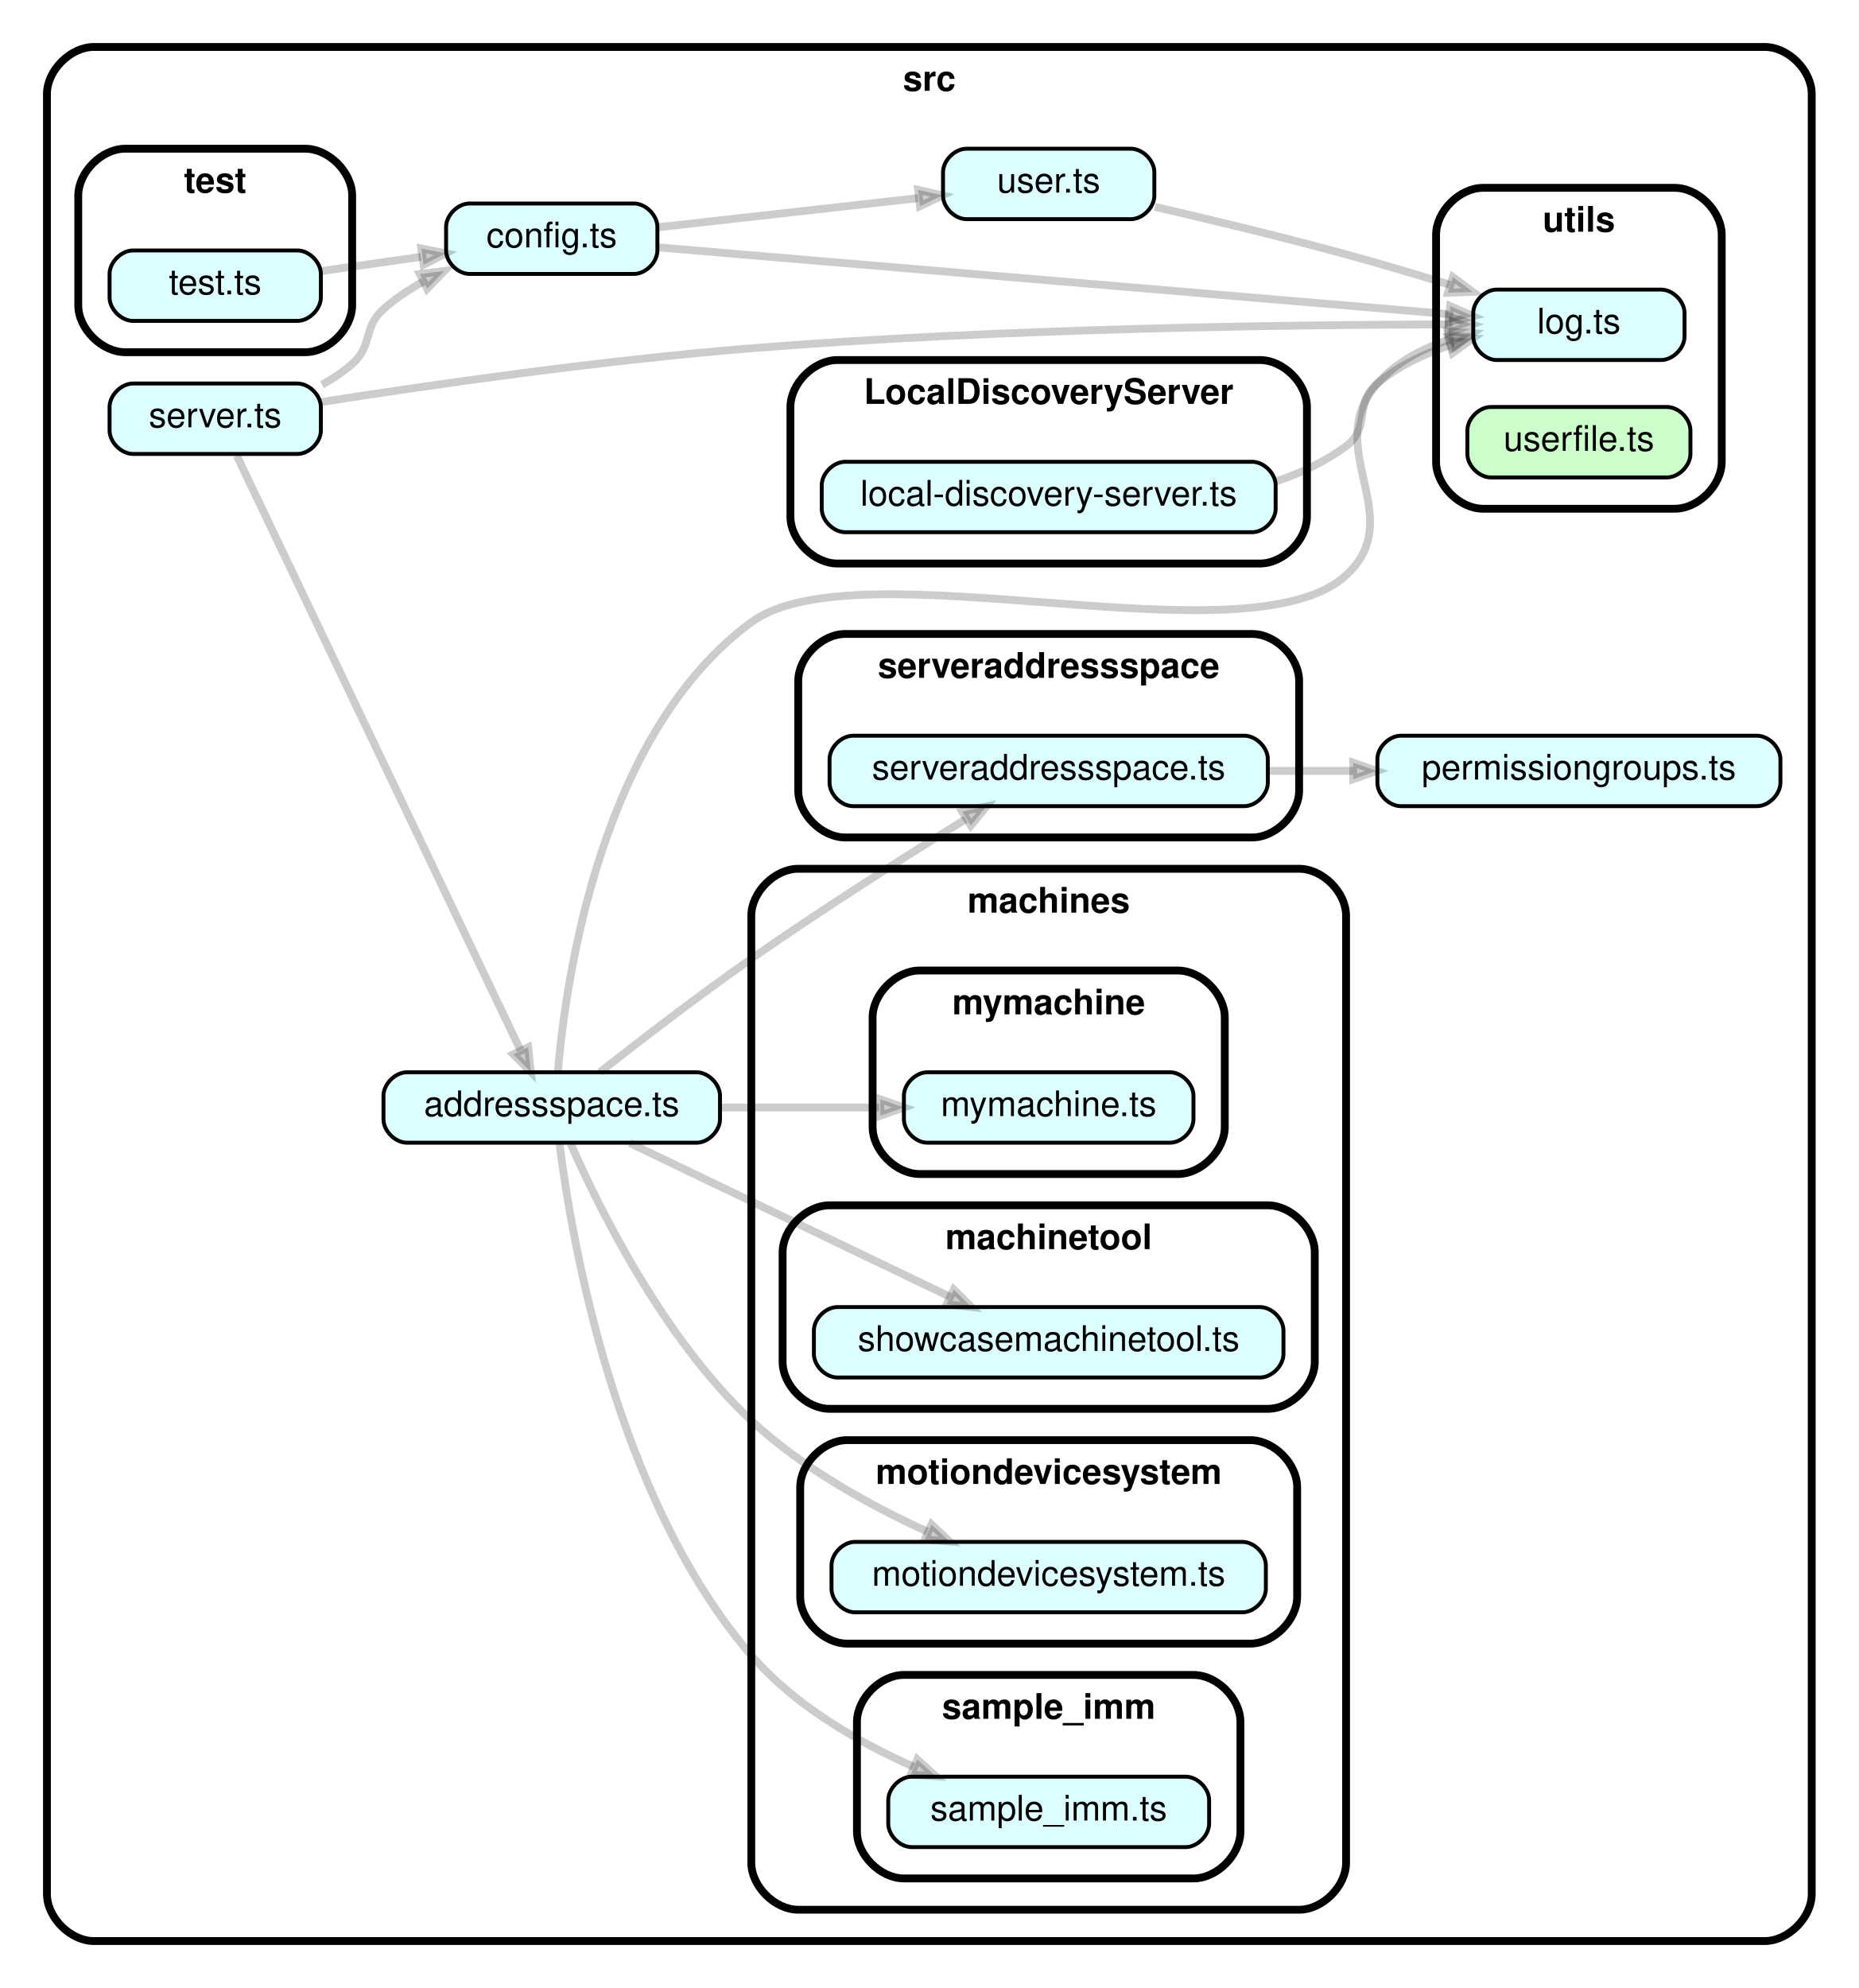
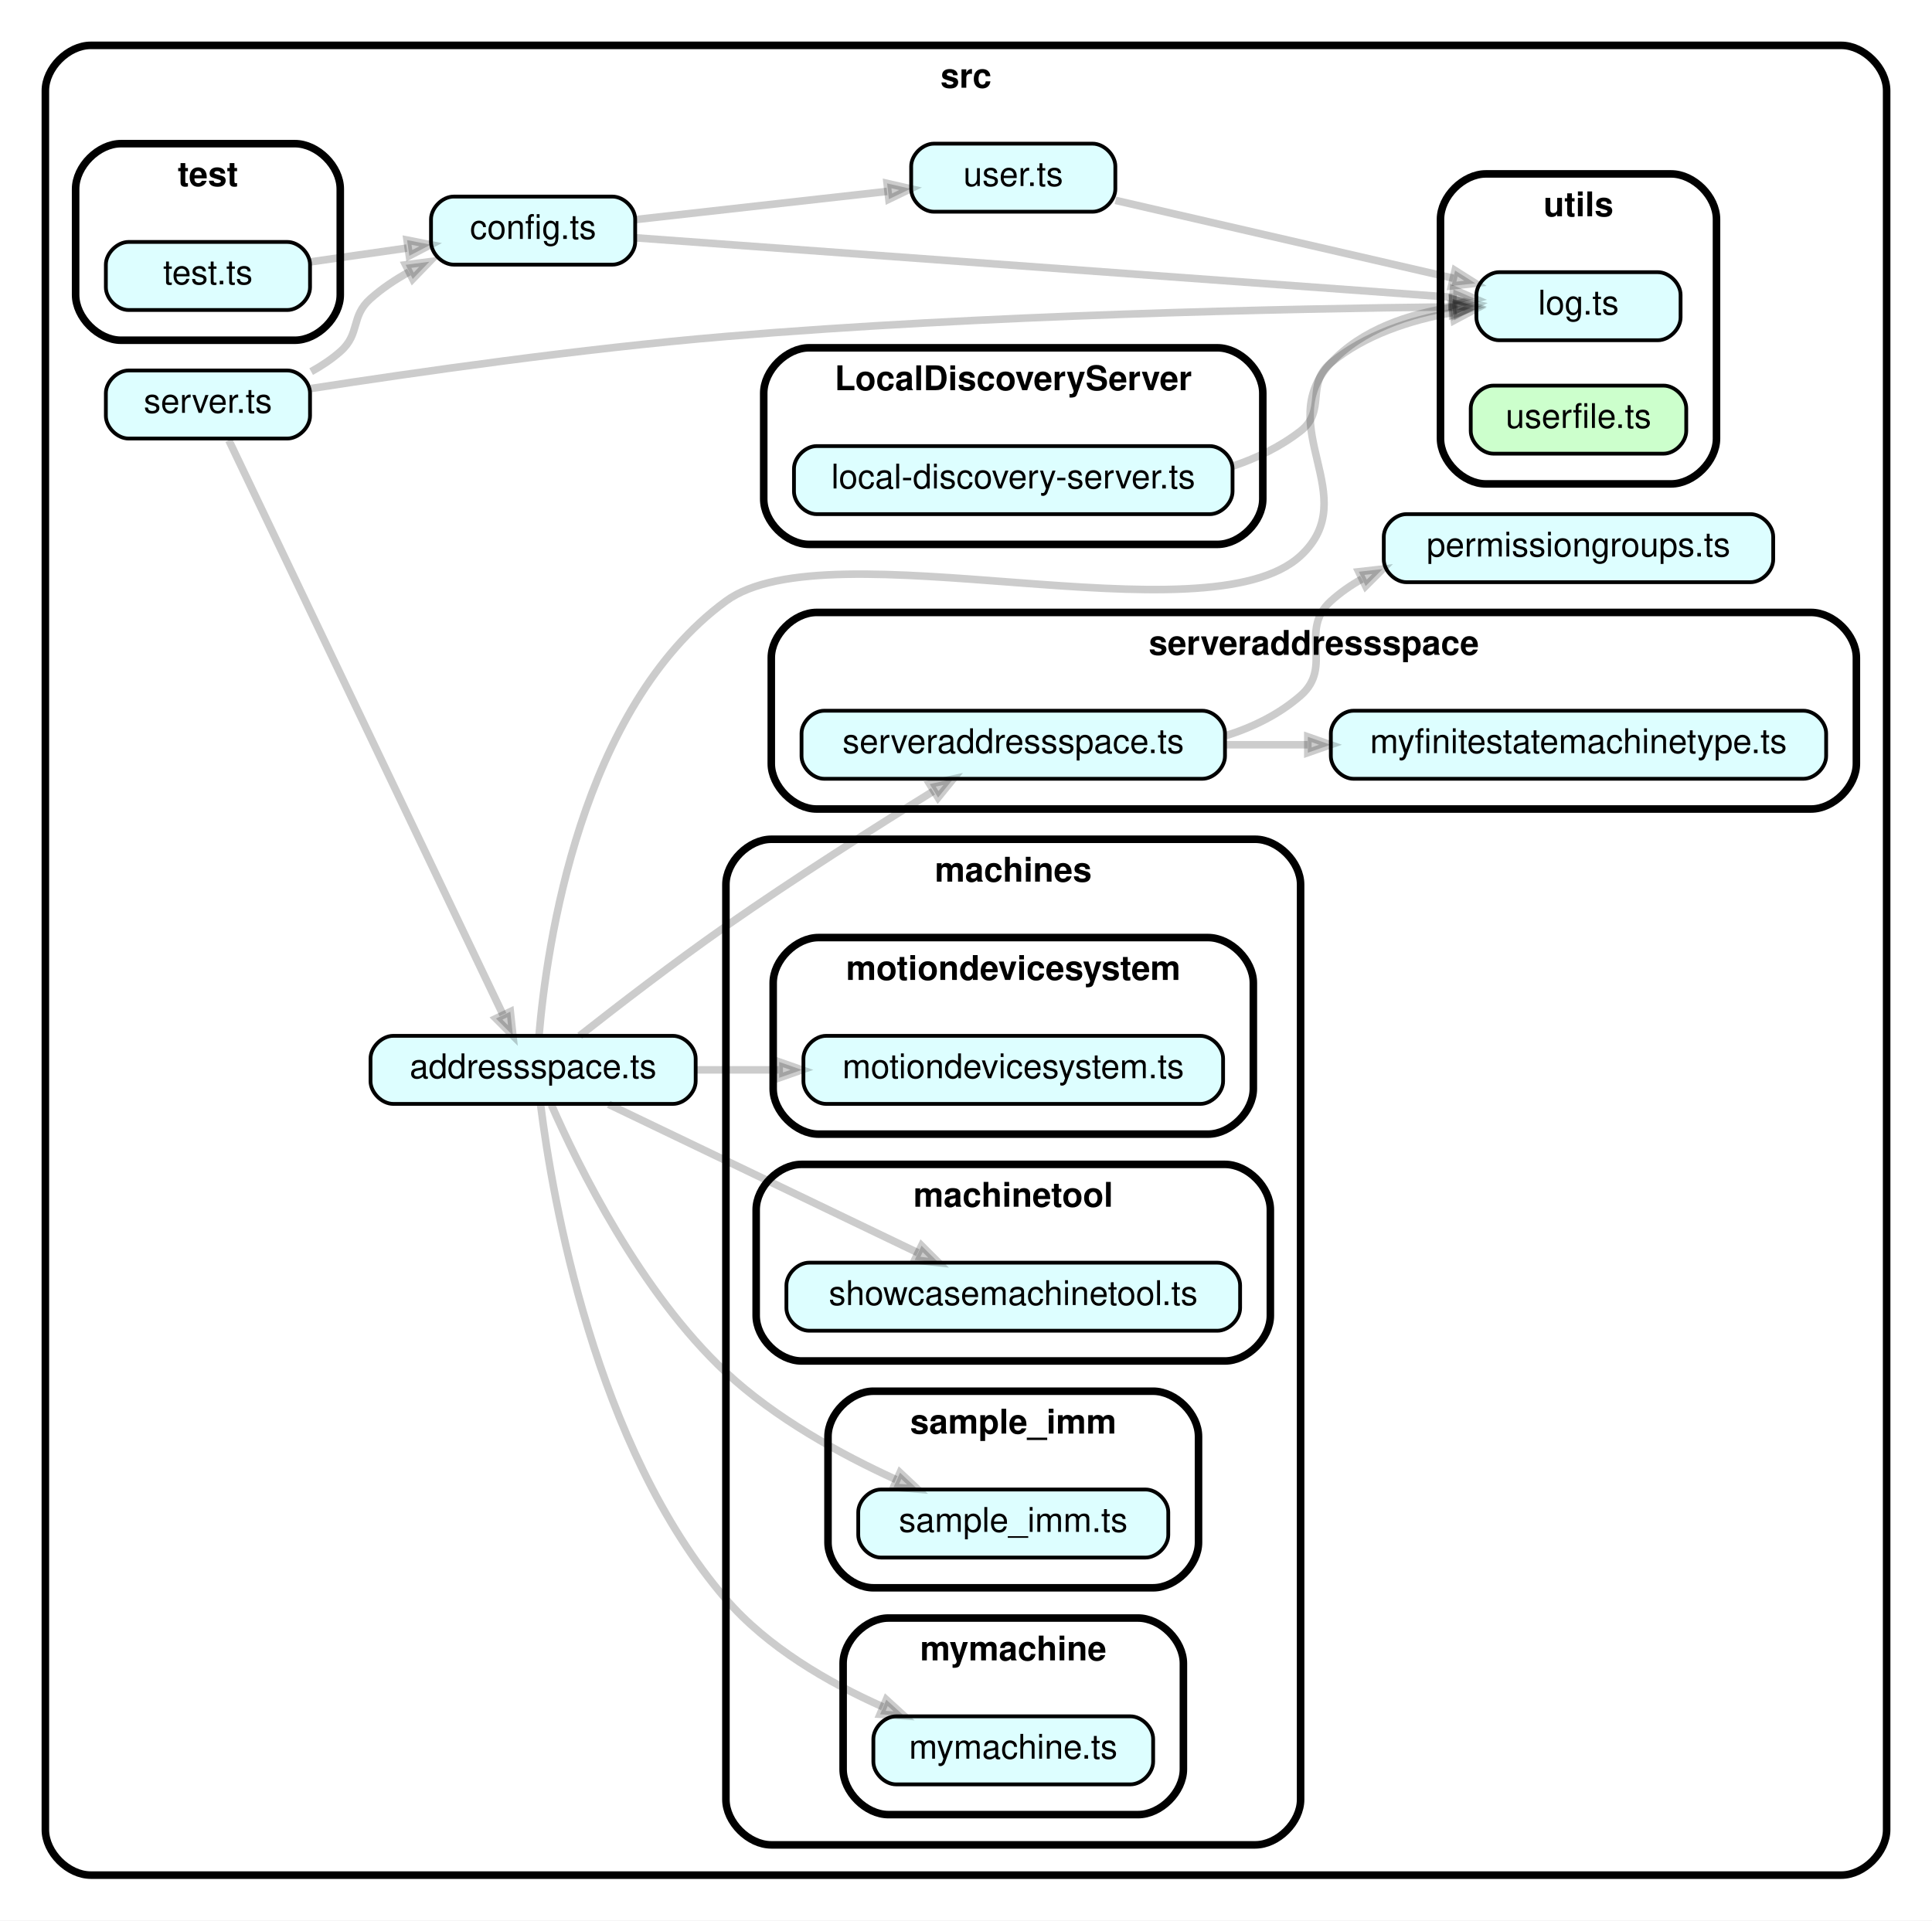
- <svg xmlns="http://www.w3.org/2000/svg" xmlns:xlink="http://www.w3.org/1999/xlink" width="475pt" height="508pt" viewBox="0.00 0.00 475.00 508.00">
+ <svg xmlns="http://www.w3.org/2000/svg" xmlns:xlink="http://www.w3.org/1999/xlink" width="511pt" height="508pt" viewBox="0.00 0.00 511.00 508.00">
  <g id="graph0" class="graph" transform="scale(1 1) rotate(0) translate(4 504)">
-     <polygon fill="white" stroke="transparent" points="-4,4 -4,-504 471,-504 471,4 -4,4" />
+     <polygon fill="white" stroke="transparent" points="-4,4 -4,-504 507,-504 507,4 -4,4" />
    <g id="clust1" class="cluster">
-       <path fill="#ffffff" stroke="black" stroke-width="2" d="M20,-8C20,-8 447,-8 447,-8 453,-8 459,-14 459,-20 459,-20 459,-480 459,-480 459,-486 453,-492 447,-492 447,-492 20,-492 20,-492 14,-492 8,-486 8,-480 8,-480 8,-20 8,-20 8,-14 14,-8 20,-8" />
-       <text text-anchor="middle" x="233.5" y="-480.8" font-family="Helvetica,sans-Serif" font-weight="bold" font-size="9.00">src</text>
+       <path fill="#ffffff" stroke="black" stroke-width="2" d="M20,-8C20,-8 483,-8 483,-8 489,-8 495,-14 495,-20 495,-20 495,-480 495,-480 495,-486 489,-492 483,-492 483,-492 20,-492 20,-492 14,-492 8,-486 8,-480 8,-480 8,-20 8,-20 8,-14 14,-8 20,-8" />
+       <text text-anchor="middle" x="251.5" y="-480.8" font-family="Helvetica,sans-Serif" font-weight="bold" font-size="9.00">src</text>
+     </g>
+     <g id="clust3" class="cluster">
+       <path fill="#ffffff" stroke="black" stroke-width="2" d="M200,-16C200,-16 328,-16 328,-16 334,-16 340,-22 340,-28 340,-28 340,-270 340,-270 340,-276 334,-282 328,-282 328,-282 200,-282 200,-282 194,-282 188,-276 188,-270 188,-270 188,-28 188,-28 188,-22 194,-16 200,-16" />
+       <text text-anchor="middle" x="264" y="-270.8" font-family="Helvetica,sans-Serif" font-weight="bold" font-size="9.00">machines</text>
+     </g>
+     <g id="clust5" class="cluster">
+       <path fill="#ffffff" stroke="black" stroke-width="2" d="M212.5,-204C212.5,-204 315.5,-204 315.5,-204 321.5,-204 327.5,-210 327.5,-216 327.5,-216 327.5,-244 327.5,-244 327.5,-250 321.5,-256 315.5,-256 315.5,-256 212.5,-256 212.5,-256 206.5,-256 200.5,-250 200.5,-244 200.5,-244 200.5,-216 200.5,-216 200.5,-210 206.5,-204 212.5,-204" />
+       <text text-anchor="middle" x="264" y="-244.8" font-family="Helvetica,sans-Serif" font-weight="bold" font-size="9.00">motiondevicesystem</text>
+     </g>
+     <g id="clust4" class="cluster">
+       <path fill="#ffffff" stroke="black" stroke-width="2" d="M208,-144C208,-144 320,-144 320,-144 326,-144 332,-150 332,-156 332,-156 332,-184 332,-184 332,-190 326,-196 320,-196 320,-196 208,-196 208,-196 202,-196 196,-190 196,-184 196,-184 196,-156 196,-156 196,-150 202,-144 208,-144" />
+       <text text-anchor="middle" x="264" y="-184.8" font-family="Helvetica,sans-Serif" font-weight="bold" font-size="9.00">machinetool</text>
+     </g>
+     <g id="clust7" class="cluster">
+       <path fill="#ffffff" stroke="black" stroke-width="2" d="M227,-84C227,-84 301,-84 301,-84 307,-84 313,-90 313,-96 313,-96 313,-124 313,-124 313,-130 307,-136 301,-136 301,-136 227,-136 227,-136 221,-136 215,-130 215,-124 215,-124 215,-96 215,-96 215,-90 221,-84 227,-84" />
+       <text text-anchor="middle" x="264" y="-124.8" font-family="Helvetica,sans-Serif" font-weight="bold" font-size="9.00">sample_imm</text>
+     </g>
+     <g id="clust6" class="cluster">
+       <path fill="#ffffff" stroke="black" stroke-width="2" d="M231,-24C231,-24 297,-24 297,-24 303,-24 309,-30 309,-36 309,-36 309,-64 309,-64 309,-70 303,-76 297,-76 297,-76 231,-76 231,-76 225,-76 219,-70 219,-64 219,-64 219,-36 219,-36 219,-30 225,-24 231,-24" />
+       <text text-anchor="middle" x="264" y="-64.8" font-family="Helvetica,sans-Serif" font-weight="bold" font-size="9.00">mymachine</text>
    </g>
    <g id="clust2" class="cluster">
      <path fill="#ffffff" stroke="black" stroke-width="2" d="M210,-360C210,-360 318,-360 318,-360 324,-360 330,-366 330,-372 330,-372 330,-400 330,-400 330,-406 324,-412 318,-412 318,-412 210,-412 210,-412 204,-412 198,-406 198,-400 198,-400 198,-372 198,-372 198,-366 204,-360 210,-360" />
      <text text-anchor="middle" x="264" y="-400.8" font-family="Helvetica,sans-Serif" font-weight="bold" font-size="9.00">LocalDiscoveryServer</text>
    </g>
-     <g id="clust3" class="cluster">
-       <path fill="#ffffff" stroke="black" stroke-width="2" d="M200,-16C200,-16 328,-16 328,-16 334,-16 340,-22 340,-28 340,-28 340,-270 340,-270 340,-276 334,-282 328,-282 328,-282 200,-282 200,-282 194,-282 188,-276 188,-270 188,-270 188,-28 188,-28 188,-22 194,-16 200,-16" />
-       <text text-anchor="middle" x="264" y="-270.8" font-family="Helvetica,sans-Serif" font-weight="bold" font-size="9.00">machines</text>
-     </g>
-     <g id="clust6" class="cluster">
-       <path fill="#ffffff" stroke="black" stroke-width="2" d="M231,-204C231,-204 297,-204 297,-204 303,-204 309,-210 309,-216 309,-216 309,-244 309,-244 309,-250 303,-256 297,-256 297,-256 231,-256 231,-256 225,-256 219,-250 219,-244 219,-244 219,-216 219,-216 219,-210 225,-204 231,-204" />
-       <text text-anchor="middle" x="264" y="-244.8" font-family="Helvetica,sans-Serif" font-weight="bold" font-size="9.00">mymachine</text>
-     </g>
-     <g id="clust4" class="cluster">
-       <path fill="#ffffff" stroke="black" stroke-width="2" d="M208,-144C208,-144 320,-144 320,-144 326,-144 332,-150 332,-156 332,-156 332,-184 332,-184 332,-190 326,-196 320,-196 320,-196 208,-196 208,-196 202,-196 196,-190 196,-184 196,-184 196,-156 196,-156 196,-150 202,-144 208,-144" />
-       <text text-anchor="middle" x="264" y="-184.8" font-family="Helvetica,sans-Serif" font-weight="bold" font-size="9.00">machinetool</text>
-     </g>
-     <g id="clust5" class="cluster">
-       <path fill="#ffffff" stroke="black" stroke-width="2" d="M212.5,-84C212.5,-84 315.5,-84 315.5,-84 321.5,-84 327.5,-90 327.5,-96 327.5,-96 327.5,-124 327.5,-124 327.5,-130 321.5,-136 315.5,-136 315.5,-136 212.5,-136 212.5,-136 206.5,-136 200.5,-130 200.5,-124 200.5,-124 200.5,-96 200.5,-96 200.5,-90 206.5,-84 212.5,-84" />
-       <text text-anchor="middle" x="264" y="-124.8" font-family="Helvetica,sans-Serif" font-weight="bold" font-size="9.00">motiondevicesystem</text>
-     </g>
-     <g id="clust7" class="cluster">
-       <path fill="#ffffff" stroke="black" stroke-width="2" d="M227,-24C227,-24 301,-24 301,-24 307,-24 313,-30 313,-36 313,-36 313,-64 313,-64 313,-70 307,-76 301,-76 301,-76 227,-76 227,-76 221,-76 215,-70 215,-64 215,-64 215,-36 215,-36 215,-30 221,-24 227,-24" />
-       <text text-anchor="middle" x="264" y="-64.8" font-family="Helvetica,sans-Serif" font-weight="bold" font-size="9.00">sample_imm</text>
+     <g id="clust8" class="cluster">
+       <path fill="#ffffff" stroke="black" stroke-width="2" d="M212,-290C212,-290 475,-290 475,-290 481,-290 487,-296 487,-302 487,-302 487,-330 487,-330 487,-336 481,-342 475,-342 475,-342 212,-342 212,-342 206,-342 200,-336 200,-330 200,-330 200,-302 200,-302 200,-296 206,-290 212,-290" />
+       <text text-anchor="middle" x="343.5" y="-330.8" font-family="Helvetica,sans-Serif" font-weight="bold" font-size="9.00">serveraddressspace</text>
    </g>
    <g id="clust10" class="cluster">
-       <path fill="#ffffff" stroke="black" stroke-width="2" d="M375,-374C375,-374 424,-374 424,-374 430,-374 436,-380 436,-386 436,-386 436,-444 436,-444 436,-450 430,-456 424,-456 424,-456 375,-456 375,-456 369,-456 363,-450 363,-444 363,-444 363,-386 363,-386 363,-380 369,-374 375,-374" />
-       <text text-anchor="middle" x="399.5" y="-444.8" font-family="Helvetica,sans-Serif" font-weight="bold" font-size="9.00">utils</text>
-     </g>
-     <g id="clust8" class="cluster">
-       <path fill="#ffffff" stroke="black" stroke-width="2" d="M212,-290C212,-290 316,-290 316,-290 322,-290 328,-296 328,-302 328,-302 328,-330 328,-330 328,-336 322,-342 316,-342 316,-342 212,-342 212,-342 206,-342 200,-336 200,-330 200,-330 200,-302 200,-302 200,-296 206,-290 212,-290" />
-       <text text-anchor="middle" x="264" y="-330.8" font-family="Helvetica,sans-Serif" font-weight="bold" font-size="9.00">serveraddressspace</text>
+       <path fill="#ffffff" stroke="black" stroke-width="2" d="M389,-376C389,-376 438,-376 438,-376 444,-376 450,-382 450,-388 450,-388 450,-446 450,-446 450,-452 444,-458 438,-458 438,-458 389,-458 389,-458 383,-458 377,-452 377,-446 377,-446 377,-388 377,-388 377,-382 383,-376 389,-376" />
+       <text text-anchor="middle" x="413.5" y="-446.8" font-family="Helvetica,sans-Serif" font-weight="bold" font-size="9.00">utils</text>
    </g>
    <g id="clust9" class="cluster">
      <path fill="#ffffff" stroke="black" stroke-width="2" d="M28,-414C28,-414 74,-414 74,-414 80,-414 86,-420 86,-426 86,-426 86,-454 86,-454 86,-460 80,-466 74,-466 74,-466 28,-466 28,-466 22,-466 16,-460 16,-454 16,-454 16,-426 16,-426 16,-420 22,-414 28,-414" />
      <text text-anchor="middle" x="51" y="-454.8" font-family="Helvetica,sans-Serif" font-weight="bold" font-size="9.00">test</text>
    </g>
    <g id="node1" class="node">
      <g id="a_node1">
        <a xlink:href="src/LocalDiscoveryServer/local-discovery-server.ts" xlink:title="local-discovery-server.ts">
          <path fill="#ddfeff" stroke="black" d="M316,-386C316,-386 212,-386 212,-386 209,-386 206,-383 206,-380 206,-380 206,-374 206,-374 206,-371 209,-368 212,-368 212,-368 316,-368 316,-368 319,-368 322,-371 322,-374 322,-374 322,-380 322,-380 322,-383 319,-386 316,-386" />
          <text text-anchor="middle" x="264" y="-374.8" font-family="Helvetica,sans-Serif" font-size="9.00">local-discovery-server.ts</text>
        </a>
      </g>
    </g>
    <g id="node2" class="node">
      <g id="a_node2">
        <a xlink:href="src/utils/log.ts" xlink:title="log.ts">
-           <path fill="#ddfeff" stroke="black" d="M420.5,-430C420.5,-430 378.5,-430 378.5,-430 375.5,-430 372.5,-427 372.5,-424 372.5,-424 372.5,-418 372.5,-418 372.5,-415 375.5,-412 378.5,-412 378.5,-412 420.5,-412 420.5,-412 423.5,-412 426.5,-415 426.5,-418 426.5,-418 426.5,-424 426.5,-424 426.5,-427 423.5,-430 420.5,-430" />
-           <text text-anchor="middle" x="399.5" y="-418.8" font-family="Helvetica,sans-Serif" font-size="9.00">log.ts</text>
+           <path fill="#ddfeff" stroke="black" d="M434.5,-432C434.5,-432 392.5,-432 392.5,-432 389.5,-432 386.5,-429 386.5,-426 386.5,-426 386.5,-420 386.5,-420 386.5,-417 389.5,-414 392.5,-414 392.5,-414 434.5,-414 434.5,-414 437.5,-414 440.5,-417 440.5,-420 440.5,-420 440.5,-426 440.5,-426 440.5,-429 437.5,-432 434.5,-432" />
+           <text text-anchor="middle" x="413.5" y="-420.8" font-family="Helvetica,sans-Serif" font-size="9.00">log.ts</text>
        </a>
      </g>
    </g>
    <g id="edge1" class="edge">
-       <path fill="none" stroke="#000000" stroke-width="2" stroke-opacity="0.2" d="M322.23,-381.05C328.61,-383.16 334.7,-386.06 340,-390 346.38,-394.74 341.91,-400.89 348,-406 353.26,-410.41 359.77,-413.52 366.35,-415.72" />
-       <polygon fill="#000000" fill-opacity="0.2" stroke="#000000" stroke-width="2" stroke-opacity="0.2" points="366.03,-417.82 372.38,-417.49 367.22,-413.79 366.03,-417.82" />
+       <path fill="none" stroke="#000000" stroke-width="2" stroke-opacity="0.2" d="M322.03,-380.69C328.51,-382.85 334.68,-385.86 340,-390 346.9,-395.38 341.25,-402.42 348,-408 356.97,-415.41 368.94,-419.31 380.12,-421.31" />
+       <polygon fill="#000000" fill-opacity="0.2" stroke="#000000" stroke-width="2" stroke-opacity="0.2" points="379.99,-423.41 386.24,-422.24 380.62,-419.26 379.99,-423.41" />
    </g>
    <g id="node3" class="node">
      <g id="a_node3">
        <a xlink:href="src/addressspace.ts" xlink:title="addressspace.ts">
          <path fill="#ddfeff" stroke="black" d="M174,-230C174,-230 100,-230 100,-230 97,-230 94,-227 94,-224 94,-224 94,-218 94,-218 94,-215 97,-212 100,-212 100,-212 174,-212 174,-212 177,-212 180,-215 180,-218 180,-218 180,-224 180,-224 180,-227 177,-230 174,-230" />
          <text text-anchor="middle" x="137" y="-218.8" font-family="Helvetica,sans-Serif" font-size="9.00">addressspace.ts</text>
        </a>
      </g>
    </g>
    <g id="edge7" class="edge">
-       <path fill="none" stroke="#000000" stroke-width="2" stroke-opacity="0.2" d="M138.57,-230.11C140.57,-253.66 149.45,-316.71 188,-345 215.32,-365.05 315.07,-334.06 340,-357 356.24,-371.94 333.42,-389.44 348,-406 352.82,-411.47 359.53,-414.99 366.49,-417.24" />
-       <polygon fill="#000000" fill-opacity="0.2" stroke="#000000" stroke-width="2" stroke-opacity="0.2" points="366.01,-419.29 372.36,-418.85 367.12,-415.24 366.01,-419.29" />
+       <path fill="none" stroke="#000000" stroke-width="2" stroke-opacity="0.2" d="M138.57,-230.11C140.57,-253.66 149.45,-316.71 188,-345 215.32,-365.05 315.14,-333.98 340,-357 356.83,-372.59 332.38,-391.2 348,-408 356.27,-416.89 368.69,-421 380.43,-422.76" />
+       <polygon fill="#000000" fill-opacity="0.2" stroke="#000000" stroke-width="2" stroke-opacity="0.2" points="380.27,-424.85 386.48,-423.48 380.77,-420.68 380.27,-424.85" />
    </g>
    <g id="node4" class="node">
      <g id="a_node4">
        <a xlink:href="src/machines/machinetool/showcasemachinetool.ts" xlink:title="showcasemachinetool.ts">
          <path fill="#ddfeff" stroke="black" d="M318,-170C318,-170 210,-170 210,-170 207,-170 204,-167 204,-164 204,-164 204,-158 204,-158 204,-155 207,-152 210,-152 210,-152 318,-152 318,-152 321,-152 324,-155 324,-158 324,-158 324,-164 324,-164 324,-167 321,-170 318,-170" />
          <text text-anchor="middle" x="264" y="-158.8" font-family="Helvetica,sans-Serif" font-size="9.00">showcasemachinetool.ts</text>
        </a>
      </g>
    </g>
    <g id="edge2" class="edge">
      <path fill="none" stroke="#000000" stroke-width="2" stroke-opacity="0.2" d="M156.98,-211.89C178.86,-201.39 214.86,-184.11 238.75,-172.64" />
      <polygon fill="#000000" fill-opacity="0.2" stroke="#000000" stroke-width="2" stroke-opacity="0.2" points="239.75,-174.49 244.25,-170 237.93,-170.71 239.75,-174.49" />
    </g>
    <g id="node5" class="node">
      <g id="a_node5">
        <a xlink:href="src/machines/motiondevicesystem/motiondevicesystem.ts" xlink:title="motiondevicesystem.ts">
-           <path fill="#ddfeff" stroke="black" d="M313.5,-110C313.5,-110 214.5,-110 214.5,-110 211.5,-110 208.5,-107 208.5,-104 208.5,-104 208.5,-98 208.5,-98 208.5,-95 211.5,-92 214.5,-92 214.5,-92 313.5,-92 313.5,-92 316.5,-92 319.5,-95 319.5,-98 319.5,-98 319.5,-104 319.5,-104 319.5,-107 316.5,-110 313.5,-110" />
-           <text text-anchor="middle" x="264" y="-98.8" font-family="Helvetica,sans-Serif" font-size="9.00">motiondevicesystem.ts</text>
+           <path fill="#ddfeff" stroke="black" d="M313.5,-230C313.5,-230 214.5,-230 214.5,-230 211.5,-230 208.5,-227 208.5,-224 208.5,-224 208.5,-218 208.5,-218 208.5,-215 211.5,-212 214.5,-212 214.5,-212 313.5,-212 313.5,-212 316.5,-212 319.5,-215 319.5,-218 319.5,-218 319.5,-224 319.5,-224 319.5,-227 316.5,-230 313.5,-230" />
+           <text text-anchor="middle" x="264" y="-218.8" font-family="Helvetica,sans-Serif" font-size="9.00">motiondevicesystem.ts</text>
        </a>
      </g>
    </g>
    <g id="edge3" class="edge">
-       <path fill="none" stroke="#000000" stroke-width="2" stroke-opacity="0.2" d="M141.83,-211.77C148.9,-195.66 165.37,-162.12 188,-141 200.95,-128.91 218.25,-119.36 232.97,-112.63" />
-       <polygon fill="#000000" fill-opacity="0.2" stroke="#000000" stroke-width="2" stroke-opacity="0.2" points="234.05,-114.45 238.68,-110.1 232.34,-110.61 234.05,-114.45" />
+       <path fill="none" stroke="#000000" stroke-width="2" stroke-opacity="0.2" d="M180.32,-221C187.29,-221 194.64,-221 201.96,-221" />
+       <polygon fill="#000000" fill-opacity="0.2" stroke="#000000" stroke-width="2" stroke-opacity="0.2" points="202.09,-223.1 208.09,-221 202.09,-218.9 202.09,-223.1" />
    </g>
    <g id="node6" class="node">
      <g id="a_node6">
        <a xlink:href="src/machines/mymachine/mymachine.ts" xlink:title="mymachine.ts">
-           <path fill="#ddfeff" stroke="black" d="M295,-230C295,-230 233,-230 233,-230 230,-230 227,-227 227,-224 227,-224 227,-218 227,-218 227,-215 230,-212 233,-212 233,-212 295,-212 295,-212 298,-212 301,-215 301,-218 301,-218 301,-224 301,-224 301,-227 298,-230 295,-230" />
-           <text text-anchor="middle" x="264" y="-218.8" font-family="Helvetica,sans-Serif" font-size="9.00">mymachine.ts</text>
+           <path fill="#ddfeff" stroke="black" d="M295,-50C295,-50 233,-50 233,-50 230,-50 227,-47 227,-44 227,-44 227,-38 227,-38 227,-35 230,-32 233,-32 233,-32 295,-32 295,-32 298,-32 301,-35 301,-38 301,-38 301,-44 301,-44 301,-47 298,-50 295,-50" />
+           <text text-anchor="middle" x="264" y="-38.8" font-family="Helvetica,sans-Serif" font-size="9.00">mymachine.ts</text>
        </a>
      </g>
    </g>
    <g id="edge4" class="edge">
-       <path fill="none" stroke="#000000" stroke-width="2" stroke-opacity="0.2" d="M180.32,-221C193.34,-221 207.68,-221 220.7,-221" />
-       <polygon fill="#000000" fill-opacity="0.2" stroke="#000000" stroke-width="2" stroke-opacity="0.2" points="220.98,-223.1 226.98,-221 220.98,-218.9 220.98,-223.1" />
+       <path fill="none" stroke="#000000" stroke-width="2" stroke-opacity="0.2" d="M139,-211.67C142.06,-187.38 153.27,-121.25 188,-81 198.98,-68.28 215.03,-58.96 229.47,-52.53" />
+       <polygon fill="#000000" fill-opacity="0.2" stroke="#000000" stroke-width="2" stroke-opacity="0.2" points="230.42,-54.41 235.12,-50.12 228.78,-50.54 230.42,-54.41" />
    </g>
    <g id="node7" class="node">
      <g id="a_node7">
        <a xlink:href="src/machines/sample_imm/sample_imm.ts" xlink:title="sample_imm.ts">
-           <path fill="#ddfeff" stroke="black" d="M299,-50C299,-50 229,-50 229,-50 226,-50 223,-47 223,-44 223,-44 223,-38 223,-38 223,-35 226,-32 229,-32 229,-32 299,-32 299,-32 302,-32 305,-35 305,-38 305,-38 305,-44 305,-44 305,-47 302,-50 299,-50" />
-           <text text-anchor="middle" x="264" y="-38.8" font-family="Helvetica,sans-Serif" font-size="9.00">sample_imm.ts</text>
+           <path fill="#ddfeff" stroke="black" d="M299,-110C299,-110 229,-110 229,-110 226,-110 223,-107 223,-104 223,-104 223,-98 223,-98 223,-95 226,-92 229,-92 229,-92 299,-92 299,-92 302,-92 305,-95 305,-98 305,-98 305,-104 305,-104 305,-107 302,-110 299,-110" />
+           <text text-anchor="middle" x="264" y="-98.8" font-family="Helvetica,sans-Serif" font-size="9.00">sample_imm.ts</text>
        </a>
      </g>
    </g>
    <g id="edge5" class="edge">
-       <path fill="none" stroke="#000000" stroke-width="2" stroke-opacity="0.2" d="M139,-211.67C142.06,-187.38 153.27,-121.25 188,-81 198.98,-68.28 215.03,-58.96 229.47,-52.53" />
-       <polygon fill="#000000" fill-opacity="0.2" stroke="#000000" stroke-width="2" stroke-opacity="0.2" points="230.42,-54.41 235.12,-50.12 228.78,-50.54 230.42,-54.41" />
+       <path fill="none" stroke="#000000" stroke-width="2" stroke-opacity="0.2" d="M141.83,-211.77C148.9,-195.66 165.37,-162.12 188,-141 200.95,-128.91 218.25,-119.36 232.97,-112.63" />
+       <polygon fill="#000000" fill-opacity="0.2" stroke="#000000" stroke-width="2" stroke-opacity="0.2" points="234.05,-114.45 238.68,-110.1 232.34,-110.61 234.05,-114.45" />
    </g>
    <g id="node8" class="node">
      <g id="a_node8">
        <a xlink:href="src/serveraddressspace/serveraddressspace.ts" xlink:title="serveraddressspace.ts">
          <path fill="#ddfeff" stroke="black" d="M314,-316C314,-316 214,-316 214,-316 211,-316 208,-313 208,-310 208,-310 208,-304 208,-304 208,-301 211,-298 214,-298 214,-298 314,-298 314,-298 317,-298 320,-301 320,-304 320,-304 320,-310 320,-310 320,-313 317,-316 314,-316" />
          <text text-anchor="middle" x="264" y="-304.8" font-family="Helvetica,sans-Serif" font-size="9.00">serveraddressspace.ts</text>
        </a>
      </g>
    </g>
    <g id="edge6" class="edge">
      <path fill="none" stroke="#000000" stroke-width="2" stroke-opacity="0.2" d="M149.32,-230.02C159.33,-237.89 174.41,-249.51 188,-259 206.17,-271.69 227.52,-285.22 242.78,-294.67" />
      <polygon fill="#000000" fill-opacity="0.2" stroke="#000000" stroke-width="2" stroke-opacity="0.2" points="241.9,-296.6 248.11,-297.96 244.11,-293.03 241.9,-296.6" />
    </g>
    <g id="node11" class="node">
      <g id="a_node11">
        <a xlink:href="src/permissiongroups.ts" xlink:title="permissiongroups.ts">
-           <path fill="#ddfeff" stroke="black" d="M445,-316C445,-316 354,-316 354,-316 351,-316 348,-313 348,-310 348,-310 348,-304 348,-304 348,-301 351,-298 354,-298 354,-298 445,-298 445,-298 448,-298 451,-301 451,-304 451,-304 451,-310 451,-310 451,-313 448,-316 445,-316" />
-           <text text-anchor="middle" x="399.5" y="-304.8" font-family="Helvetica,sans-Serif" font-size="9.00">permissiongroups.ts</text>
+           <path fill="#ddfeff" stroke="black" d="M459,-368C459,-368 368,-368 368,-368 365,-368 362,-365 362,-362 362,-362 362,-356 362,-356 362,-353 365,-350 368,-350 368,-350 459,-350 459,-350 462,-350 465,-353 465,-356 465,-356 465,-362 465,-362 465,-365 462,-368 459,-368" />
+           <text text-anchor="middle" x="413.5" y="-356.8" font-family="Helvetica,sans-Serif" font-size="9.00">permissiongroups.ts</text>
        </a>
      </g>
    </g>
    <g id="edge13" class="edge">
-       <path fill="none" stroke="#000000" stroke-width="2" stroke-opacity="0.2" d="M320.07,-307C327.25,-307 334.62,-307 341.83,-307" />
-       <polygon fill="#000000" fill-opacity="0.2" stroke="#000000" stroke-width="2" stroke-opacity="0.2" points="341.84,-309.1 347.84,-307 341.84,-304.9 341.84,-309.1" />
+       <path fill="none" stroke="#000000" stroke-width="2" stroke-opacity="0.2" d="M320.2,-309.39C327.45,-311.67 334.32,-315.05 340,-320 348.8,-327.66 339.36,-337.16 348,-345 350.49,-347.26 353.26,-349.19 356.21,-350.83" />
+       <polygon fill="#000000" fill-opacity="0.2" stroke="#000000" stroke-width="2" stroke-opacity="0.2" points="355.38,-352.76 361.7,-353.48 357.21,-348.98 355.38,-352.76" />
+     </g>
+     <g id="node13" class="node">
+       <g id="a_node13">
+         <a xlink:href="src/serveraddressspace/myfinitestatemachinetype.ts" xlink:title="myfinitestatemachinetype.ts">
+           <path fill="#ddfeff" stroke="black" d="M473,-316C473,-316 354,-316 354,-316 351,-316 348,-313 348,-310 348,-310 348,-304 348,-304 348,-301 351,-298 354,-298 354,-298 473,-298 473,-298 476,-298 479,-301 479,-304 479,-304 479,-310 479,-310 479,-313 476,-316 473,-316" />
+           <text text-anchor="middle" x="413.5" y="-304.8" font-family="Helvetica,sans-Serif" font-size="9.00">myfinitestatemachinetype.ts</text>
+         </a>
+       </g>
+     </g>
+     <g id="edge14" class="edge">
+       <path fill="none" stroke="#000000" stroke-width="2" stroke-opacity="0.2" d="M320.34,-307C327.37,-307 334.63,-307 341.85,-307" />
+       <polygon fill="#000000" fill-opacity="0.2" stroke="#000000" stroke-width="2" stroke-opacity="0.2" points="341.91,-309.1 347.91,-307 341.91,-304.9 341.91,-309.1" />
    </g>
    <g id="node9" class="node">
      <g id="a_node9">
        <a xlink:href="src/config.ts" xlink:title="config.ts">
          <path fill="#ddfeff" stroke="black" d="M158,-452C158,-452 116,-452 116,-452 113,-452 110,-449 110,-446 110,-446 110,-440 110,-440 110,-437 113,-434 116,-434 116,-434 158,-434 158,-434 161,-434 164,-437 164,-440 164,-440 164,-446 164,-446 164,-449 161,-452 158,-452" />
          <text text-anchor="middle" x="137" y="-440.8" font-family="Helvetica,sans-Serif" font-size="9.00">config.ts</text>
        </a>
      </g>
    </g>
    <g id="edge9" class="edge">
-       <path fill="none" stroke="#000000" stroke-width="2" stroke-opacity="0.2" d="M164.41,-440.77C212.51,-436.71 314.24,-428.12 366.31,-423.72" />
-       <polygon fill="#000000" fill-opacity="0.2" stroke="#000000" stroke-width="2" stroke-opacity="0.2" points="366.6,-425.8 372.41,-423.2 366.25,-421.62 366.6,-425.8" />
+       <path fill="none" stroke="#000000" stroke-width="2" stroke-opacity="0.2" d="M164.32,-441.08C214.84,-437.4 325.26,-429.36 380.17,-425.36" />
+       <polygon fill="#000000" fill-opacity="0.2" stroke="#000000" stroke-width="2" stroke-opacity="0.2" points="380.43,-427.44 386.26,-424.91 380.12,-423.25 380.43,-427.44" />
    </g>
    <g id="node10" class="node">
      <g id="a_node10">
        <a xlink:href="src/user.ts" xlink:title="user.ts">
          <path fill="#ddfeff" stroke="black" d="M285,-466C285,-466 243,-466 243,-466 240,-466 237,-463 237,-460 237,-460 237,-454 237,-454 237,-451 240,-448 243,-448 243,-448 285,-448 285,-448 288,-448 291,-451 291,-454 291,-454 291,-460 291,-460 291,-463 288,-466 285,-466" />
          <text text-anchor="middle" x="264" y="-454.8" font-family="Helvetica,sans-Serif" font-size="9.00">user.ts</text>
        </a>
      </g>
    </g>
    <g id="edge8" class="edge">
      <path fill="none" stroke="#000000" stroke-width="2" stroke-opacity="0.2" d="M164.2,-445.93C183.54,-448.1 209.96,-451.06 230.62,-453.37" />
      <polygon fill="#000000" fill-opacity="0.2" stroke="#000000" stroke-width="2" stroke-opacity="0.2" points="230.63,-455.49 236.83,-454.07 231.1,-451.31 230.63,-455.49" />
    </g>
-     <g id="edge15" class="edge">
-       <path fill="none" stroke="#000000" stroke-width="2" stroke-opacity="0.2" d="M291.14,-451.15C305.6,-447.81 323.85,-443.42 340,-439 348.66,-436.63 357.98,-433.86 366.57,-431.22" />
-       <polygon fill="#000000" fill-opacity="0.2" stroke="#000000" stroke-width="2" stroke-opacity="0.2" points="367.28,-433.2 372.39,-429.42 366.04,-429.19 367.28,-433.2" />
+     <g id="edge16" class="edge">
+       <path fill="none" stroke="#000000" stroke-width="2" stroke-opacity="0.2" d="M291.03,-451C315.94,-445.26 353.58,-436.58 380.36,-430.41" />
+       <polygon fill="#000000" fill-opacity="0.2" stroke="#000000" stroke-width="2" stroke-opacity="0.2" points="380.86,-432.45 386.23,-429.05 379.92,-428.36 380.86,-432.45" />
    </g>
    <g id="node12" class="node">
      <g id="a_node12">
        <a xlink:href="src/server.ts" xlink:title="server.ts">
          <path fill="#ddfeff" stroke="black" d="M72,-406C72,-406 30,-406 30,-406 27,-406 24,-403 24,-400 24,-400 24,-394 24,-394 24,-391 27,-388 30,-388 30,-388 72,-388 72,-388 75,-388 78,-391 78,-394 78,-394 78,-400 78,-400 78,-403 75,-406 72,-406" />
          <text text-anchor="middle" x="51" y="-394.8" font-family="Helvetica,sans-Serif" font-size="9.00">server.ts</text>
        </a>
      </g>
    </g>
    <g id="edge12" class="edge">
-       <path fill="none" stroke="#000000" stroke-width="2" stroke-opacity="0.2" d="M78.24,-401.29C105.57,-405.57 149.66,-411.92 188,-415 250.91,-420.05 324.7,-421.02 366.09,-421.11" />
-       <polygon fill="#000000" fill-opacity="0.2" stroke="#000000" stroke-width="2" stroke-opacity="0.2" points="366.2,-423.21 372.2,-421.12 366.2,-419.01 366.2,-423.21" />
+       <path fill="none" stroke="#000000" stroke-width="2" stroke-opacity="0.2" d="M78.25,-401.23C105.58,-405.46 149.67,-411.79 188,-415 256.16,-420.71 336.29,-422.35 380,-422.82" />
+       <polygon fill="#000000" fill-opacity="0.2" stroke="#000000" stroke-width="2" stroke-opacity="0.2" points="380.16,-424.92 386.18,-422.88 380.2,-420.72 380.16,-424.92" />
    </g>
    <g id="edge10" class="edge">
      <path fill="none" stroke="#000000" stroke-width="2" stroke-opacity="0.2" d="M56.52,-387.54C70.37,-358.51 112.32,-270.61 129.03,-235.61" />
      <polygon fill="#000000" fill-opacity="0.2" stroke="#000000" stroke-width="2" stroke-opacity="0.2" points="130.98,-236.4 131.66,-230.08 127.18,-234.59 130.98,-236.4" />
    </g>
    <g id="edge11" class="edge">
      <path fill="none" stroke="#000000" stroke-width="2" stroke-opacity="0.2" d="M78.3,-405.7C81.06,-407.22 83.7,-408.98 86,-411 91.38,-415.73 88.65,-420.23 94,-425 97.02,-427.7 100.51,-430.03 104.16,-432.05" />
      <polygon fill="#000000" fill-opacity="0.2" stroke="#000000" stroke-width="2" stroke-opacity="0.2" points="103.28,-433.95 109.58,-434.77 105.16,-430.2 103.28,-433.95" />
    </g>
-     <g id="node13" class="node">
-       <g id="a_node13">
+     <g id="node14" class="node">
+       <g id="a_node14">
        <a xlink:href="src/test/test.ts" xlink:title="test.ts">
          <path fill="#ddfeff" stroke="black" d="M72,-440C72,-440 30,-440 30,-440 27,-440 24,-437 24,-434 24,-434 24,-428 24,-428 24,-425 27,-422 30,-422 30,-422 72,-422 72,-422 75,-422 78,-425 78,-428 78,-428 78,-434 78,-434 78,-437 75,-440 72,-440" />
          <text text-anchor="middle" x="51" y="-428.8" font-family="Helvetica,sans-Serif" font-size="9.00">test.ts</text>
        </a>
      </g>
    </g>
-     <g id="edge14" class="edge">
+     <g id="edge15" class="edge">
      <path fill="none" stroke="#000000" stroke-width="2" stroke-opacity="0.2" d="M78.12,-434.73C86.18,-435.88 95.15,-437.16 103.58,-438.37" />
      <polygon fill="#000000" fill-opacity="0.2" stroke="#000000" stroke-width="2" stroke-opacity="0.2" points="103.66,-440.5 109.9,-439.27 104.26,-436.34 103.66,-440.5" />
    </g>
-     <g id="node14" class="node">
-       <g id="a_node14">
+     <g id="node15" class="node">
+       <g id="a_node15">
        <a xlink:href="src/utils/userfile.ts" xlink:title="userfile.ts">
-           <path fill="#ccffcc" stroke="black" d="M422,-400C422,-400 377,-400 377,-400 374,-400 371,-397 371,-394 371,-394 371,-388 371,-388 371,-385 374,-382 377,-382 377,-382 422,-382 422,-382 425,-382 428,-385 428,-388 428,-388 428,-394 428,-394 428,-397 425,-400 422,-400" />
-           <text text-anchor="middle" x="399.5" y="-388.8" font-family="Helvetica,sans-Serif" font-size="9.00">userfile.ts</text>
+           <path fill="#ccffcc" stroke="black" d="M436,-402C436,-402 391,-402 391,-402 388,-402 385,-399 385,-396 385,-396 385,-390 385,-390 385,-387 388,-384 391,-384 391,-384 436,-384 436,-384 439,-384 442,-387 442,-390 442,-390 442,-396 442,-396 442,-399 439,-402 436,-402" />
+           <text text-anchor="middle" x="413.5" y="-390.8" font-family="Helvetica,sans-Serif" font-size="9.00">userfile.ts</text>
        </a>
      </g>
    </g>
  </g>
</svg>
